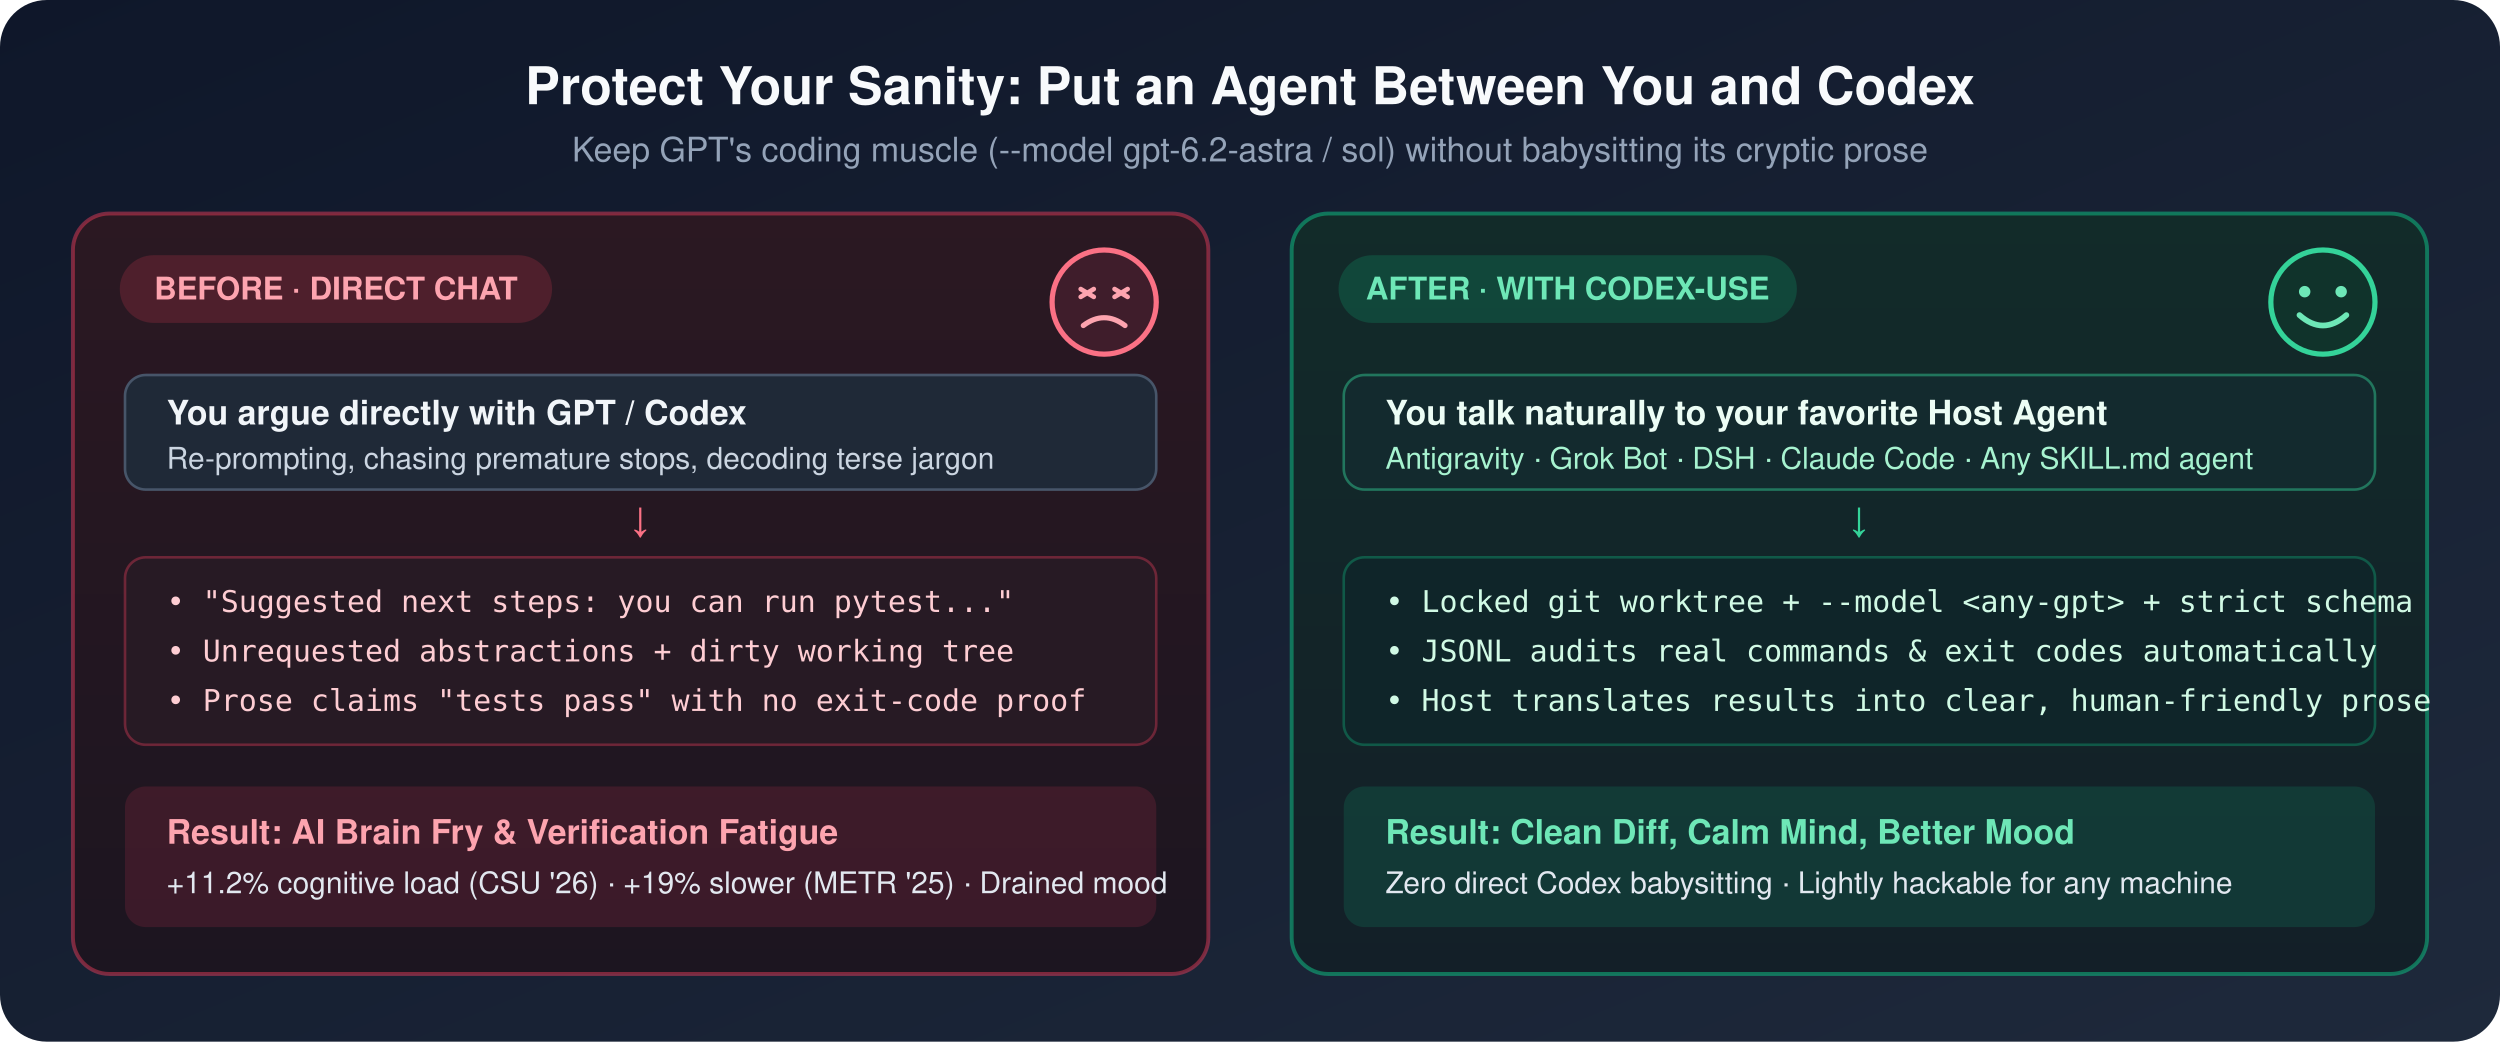
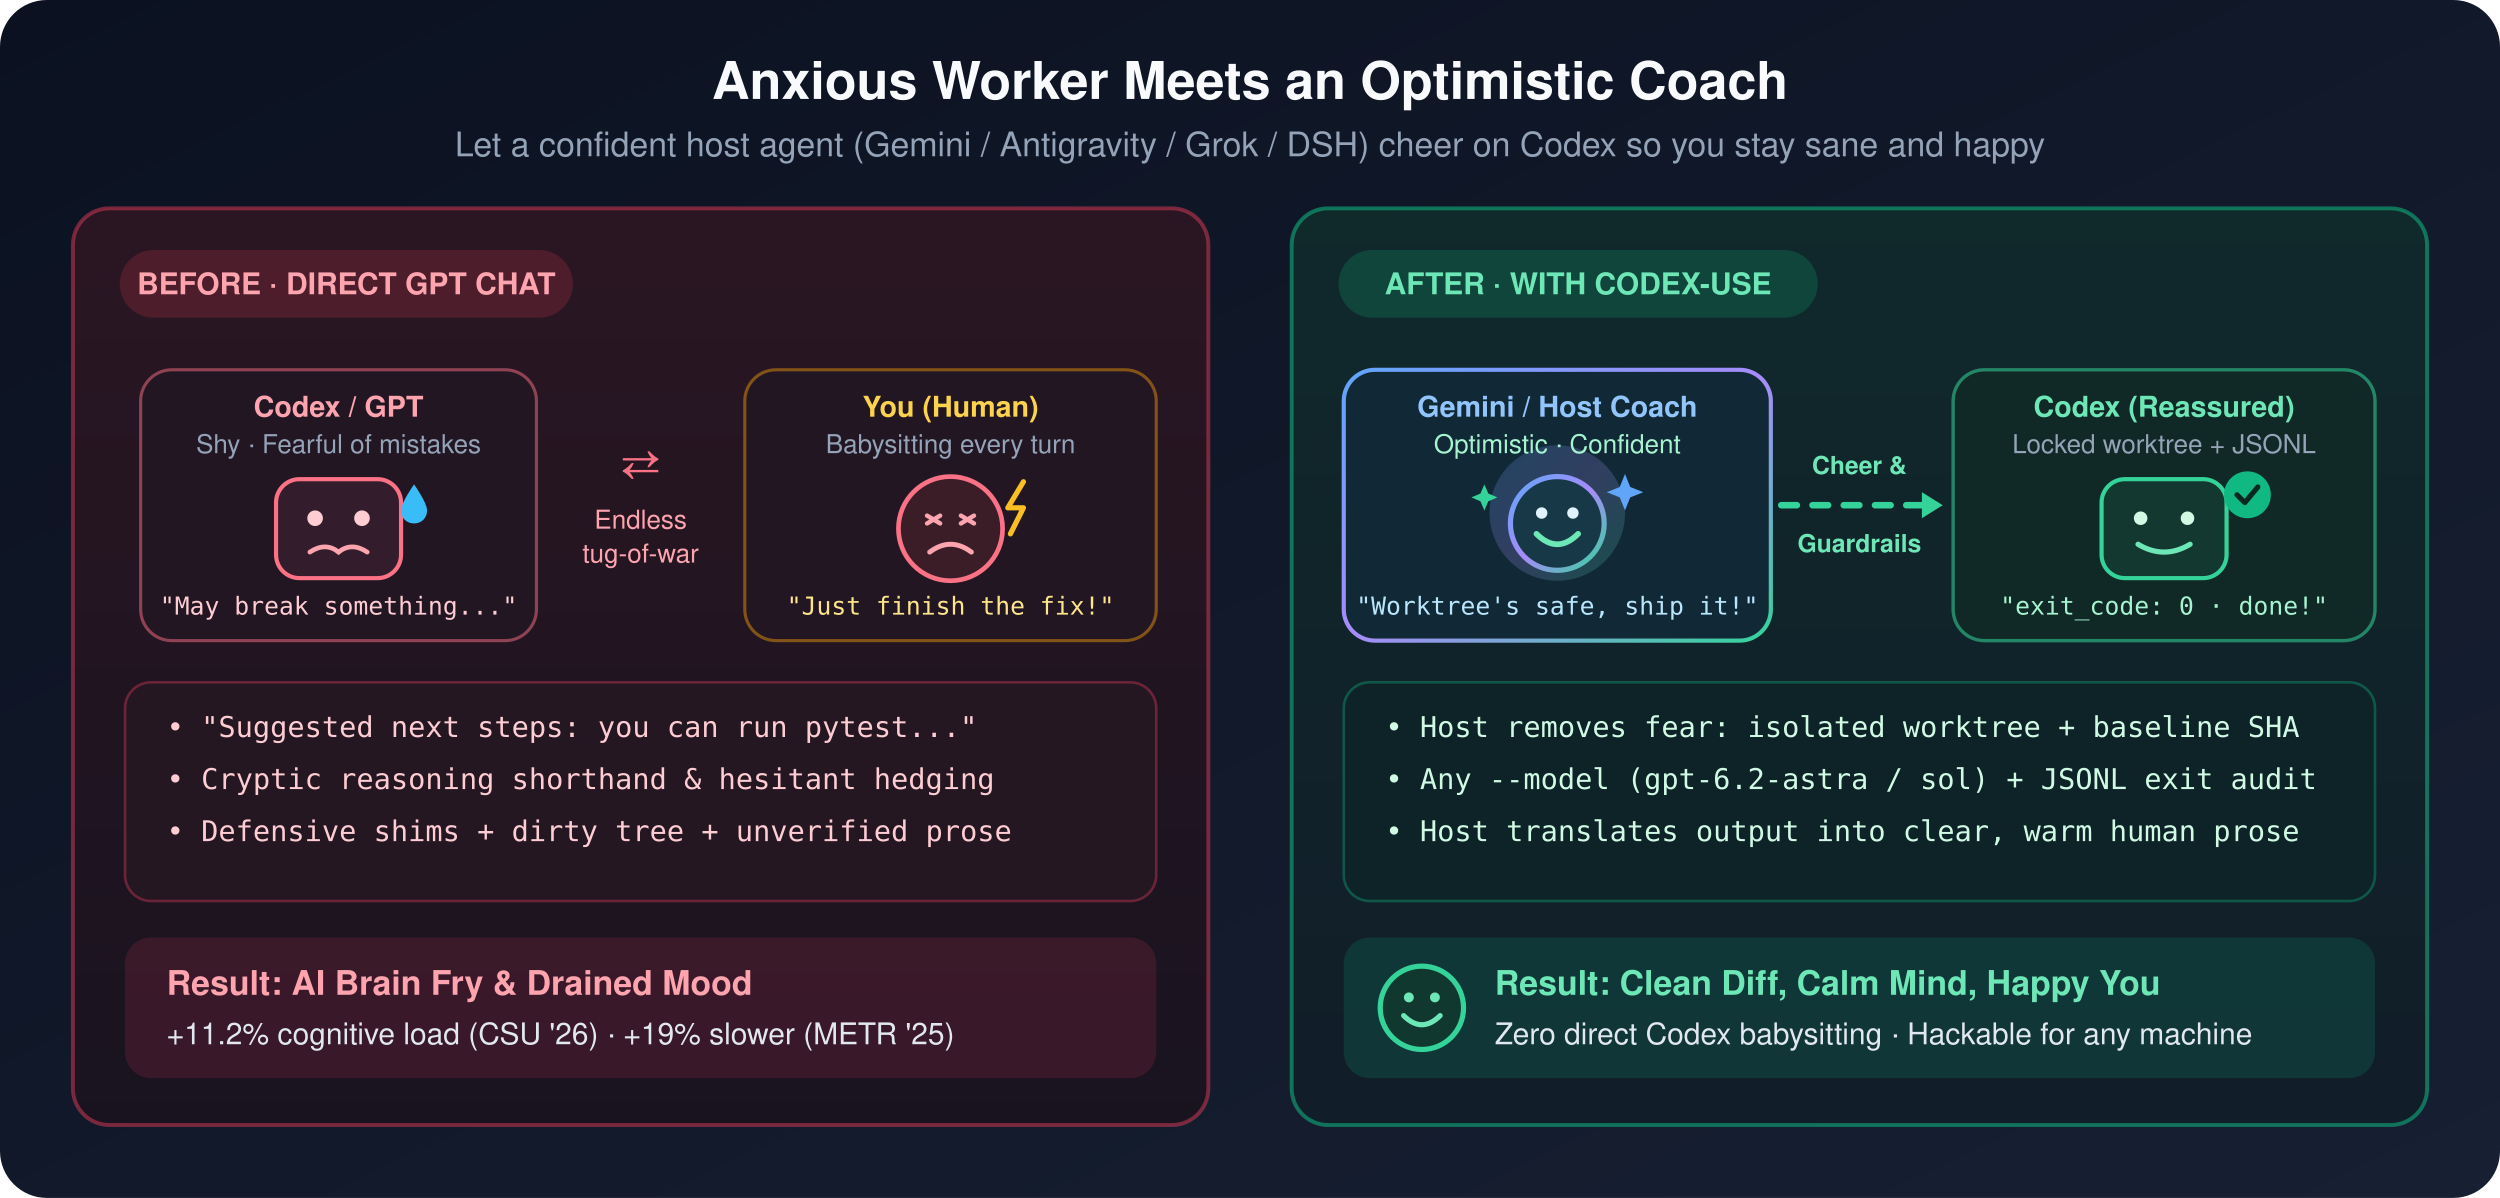
- <svg xmlns="http://www.w3.org/2000/svg" viewBox="0 0 960 400" role="img" aria-labelledby="title desc">
+ <svg xmlns="http://www.w3.org/2000/svg" viewBox="0 0 960 460" role="img" aria-labelledby="title desc">
  <defs>
    <linearGradient id="bg" x1="0%" y1="0%" x2="100%" y2="100%">
-       <stop offset="0%" stop-color="#0f172a" />
-       <stop offset="100%" stop-color="#1e293b" />
+       <stop offset="0%" stop-color="#0b1120" />
+       <stop offset="100%" stop-color="#172033" />
    </linearGradient>
    <linearGradient id="leftCard" x1="0%" y1="0%" x2="0%" y2="100%">
-       <stop offset="0%" stop-color="#2b1822" />
-       <stop offset="100%" stop-color="#1c1520" />
+       <stop offset="0%" stop-color="#2a1622" />
+       <stop offset="100%" stop-color="#191320" />
    </linearGradient>
    <linearGradient id="rightCard" x1="0%" y1="0%" x2="0%" y2="100%">
-       <stop offset="0%" stop-color="#122b29" />
-       <stop offset="100%" stop-color="#131f28" />
+       <stop offset="0%" stop-color="#10292b" />
+       <stop offset="100%" stop-color="#111d29" />
    </linearGradient>
+     <linearGradient id="geminiGrad" x1="0%" y1="0%" x2="100%" y2="100%">
+       <stop offset="0%" stop-color="#60a5fa" />
+       <stop offset="50%" stop-color="#a78bfa" />
+       <stop offset="100%" stop-color="#34d399" />
+     </linearGradient>
+     <style>
+       .title { font-family: -apple-system, BlinkMacSystemFont, 'Segoe UI', Helvetica, Arial, sans-serif; font-weight: 700; }
+       .body { font-family: -apple-system, BlinkMacSystemFont, 'Segoe UI', Helvetica, Arial, sans-serif; }
+       .mono { font-family: ui-monospace, SFMono-Regular, Menlo, Monaco, Consolas, monospace; }
+ 
+       @keyframes shiver {
+         0%, 100% { transform: translate(0px, 0px); }
+         25% { transform: translate(-1.5px, 0.5px); }
+         50% { transform: translate(1.5px, -0.5px); }
+         75% { transform: translate(-1px, 0px); }
+       }
+       @keyframes sweatDrop {
+         0%, 100% { transform: translateY(0px); opacity: 0.9; }
+         70% { transform: translateY(6px); opacity: 0.25; }
+       }
+       @keyframes warnPulse {
+         0%, 100% { opacity: 0.45; }
+         50% { opacity: 1; }
+       }
+       @keyframes coachGlow {
+         0%, 100% { opacity: 0.35; transform: scale(1); }
+         50% { opacity: 0.75; transform: scale(1.06); }
+       }
+       @keyframes flowDash {
+         from { stroke-dashoffset: 24; }
+         to { stroke-dashoffset: 0; }
+       }
+       @keyframes sparkle {
+         0%, 100% { opacity: 0.35; transform: scale(0.85); }
+         50% { opacity: 1; transform: scale(1.15); }
+       }
+       @keyframes gentleBounce {
+         0%, 100% { transform: translateY(0px); }
+         50% { transform: translateY(-3px); }
+       }
+       @keyframes checkPop {
+         0%, 100% { opacity: 0.75; }
+         50% { opacity: 1; }
+       }
+ 
+       .shiver { animation: shiver 0.7s ease-in-out infinite; }
+       .sweat { animation: sweatDrop 1.8s ease-in-out infinite; }
+       .warn { animation: warnPulse 1.6s ease-in-out infinite; }
+       .glow { transform-box: fill-box; transform-origin: center; animation: coachGlow 2.4s ease-in-out infinite; }
+       .flow { stroke-dasharray: 6 6; animation: flowDash 1.1s linear infinite; }
+       .spark1 { transform-box: fill-box; transform-origin: center; animation: sparkle 1.8s ease-in-out infinite; }
+       .spark2 { transform-box: fill-box; transform-origin: center; animation: sparkle 1.8s ease-in-out 0.9s infinite; }
+       .bounce { animation: gentleBounce 2.6s ease-in-out infinite; }
+       .check { animation: checkPop 2s ease-in-out infinite; }
+     </style>
  </defs>
-   <rect width="960" height="400" rx="18" fill="url(#bg)" />
-   <text x="480" y="40" text-anchor="middle" fill="#f8fafc" font-family="-apple-system, BlinkMacSystemFont, 'Segoe UI', Helvetica, Arial, sans-serif" font-size="20" font-weight="700">
-     Protect Your Sanity: Put an Agent Between You and Codex
+   <rect width="960" height="460" rx="18" fill="url(#bg)" />
+   <text x="480" y="38" text-anchor="middle" fill="#f8fafc" class="title" font-size="20">
+     Anxious Worker Meets an Optimistic Coach
  </text>
-   <text x="480" y="62" text-anchor="middle" fill="#94a3b8" font-family="-apple-system, BlinkMacSystemFont, 'Segoe UI', Helvetica, Arial, sans-serif" font-size="13">
-     Keep GPT's coding muscle (--model gpt-6.2-astra / sol) without babysitting its cryptic prose
+   <text x="480" y="60" text-anchor="middle" fill="#94a3b8" class="body" font-size="13">
+     Let a confident host agent (Gemini / Antigravity / Grok / DSH) cheer on Codex so you stay sane and happy
  </text>
-   <rect x="28" y="82" width="436" height="292" rx="14" fill="url(#leftCard)" stroke="#f43f5e" stroke-opacity="0.45" stroke-width="1.5" />
-   <rect x="46" y="98" width="166" height="26" rx="13" fill="#f43f5e" fill-opacity="0.18" />
-   <text x="129" y="115" text-anchor="middle" fill="#fda4af" font-family="-apple-system, BlinkMacSystemFont, 'Segoe UI', Helvetica, Arial, sans-serif" font-size="12" font-weight="700">BEFORE · DIRECT CHAT</text>
-   <circle cx="424" cy="116" r="20" fill="#3f1d2b" stroke="#fb7185" stroke-width="2" />
-   <path d="M415 111 L420 114 M420 111 L415 114 M428 111 L433 114 M433 111 L428 114" stroke="#fda4af" stroke-width="1.8" stroke-linecap="round" />
-   <path d="M416 125 Q424 119 432 125" fill="none" stroke="#fda4af" stroke-width="2" stroke-linecap="round" />
-   <rect x="48" y="144" width="396" height="44" rx="8" fill="#1f2937" stroke="#475569" stroke-width="1" />
-   <text x="64" y="163" fill="#f1f5f9" font-family="-apple-system, BlinkMacSystemFont, 'Segoe UI', Helvetica, Arial, sans-serif" font-size="13" font-weight="600">You argue directly with GPT / Codex</text>
-   <text x="64" y="180" fill="#cbd5e1" font-family="-apple-system, BlinkMacSystemFont, 'Segoe UI', Helvetica, Arial, sans-serif" font-size="11.5">Re-prompting, chasing premature stops, decoding terse jargon</text>
-   <text x="246" y="205" text-anchor="middle" fill="#fb7185" font-family="-apple-system, BlinkMacSystemFont, 'Segoe UI', Helvetica, Arial, sans-serif" font-size="14" font-weight="700">↓</text>
-   <rect x="48" y="214" width="396" height="72" rx="8" fill="#271a24" stroke="#f43f5e" stroke-opacity="0.35" stroke-width="1" />
-   <text x="64" y="235" fill="#fecdd3" font-family="ui-monospace, SFMono-Regular, Menlo, monospace" font-size="11.5">• "Suggested next steps: you can run pytest..."</text>
-   <text x="64" y="254" fill="#fecdd3" font-family="ui-monospace, SFMono-Regular, Menlo, monospace" font-size="11.5">• Unrequested abstractions + dirty working tree</text>
-   <text x="64" y="273" fill="#fecdd3" font-family="ui-monospace, SFMono-Regular, Menlo, monospace" font-size="11.5">• Prose claims "tests pass" with no exit-code proof</text>
-   <rect x="48" y="302" width="396" height="54" rx="8" fill="#f43f5e" fill-opacity="0.14" />
-   <text x="64" y="324" fill="#fda4af" font-family="-apple-system, BlinkMacSystemFont, 'Segoe UI', Helvetica, Arial, sans-serif" font-size="13" font-weight="700">Result: AI Brain Fry &amp; Verification Fatigue</text>
-   <text x="64" y="343" fill="#e2e8f0" font-family="-apple-system, BlinkMacSystemFont, 'Segoe UI', Helvetica, Arial, sans-serif" font-size="11.5">+11.2% cognitive load (CSU '26) · +19% slower (METR '25) · Drained mood</text>
-   <rect x="496" y="82" width="436" height="292" rx="14" fill="url(#rightCard)" stroke="#10b981" stroke-opacity="0.55" stroke-width="1.5" />
-   <rect x="514" y="98" width="176" height="26" rx="13" fill="#10b981" fill-opacity="0.2" />
-   <text x="602" y="115" text-anchor="middle" fill="#6ee7b7" font-family="-apple-system, BlinkMacSystemFont, 'Segoe UI', Helvetica, Arial, sans-serif" font-size="12" font-weight="700">AFTER · WITH CODEX-USE</text>
-   <circle cx="892" cy="116" r="20" fill="#10332b" stroke="#34d399" stroke-width="2" />
-   <circle cx="885" cy="112" r="2.2" fill="#6ee7b7" />
-   <circle cx="899" cy="112" r="2.2" fill="#6ee7b7" />
-   <path d="M883 121 Q892 129 901 121" fill="none" stroke="#6ee7b7" stroke-width="2.2" stroke-linecap="round" />
-   <rect x="516" y="144" width="396" height="44" rx="8" fill="#132a2e" stroke="#34d399" stroke-opacity="0.45" stroke-width="1" />
-   <text x="532" y="163" fill="#ecfdf5" font-family="-apple-system, BlinkMacSystemFont, 'Segoe UI', Helvetica, Arial, sans-serif" font-size="13" font-weight="600">You talk naturally to your favorite Host Agent</text>
-   <text x="532" y="180" fill="#a7f3d0" font-family="-apple-system, BlinkMacSystemFont, 'Segoe UI', Helvetica, Arial, sans-serif" font-size="11.5">Antigravity · Grok Bot · DSH · Claude Code · Any SKILL.md agent</text>
-   <text x="714" y="205" text-anchor="middle" fill="#34d399" font-family="-apple-system, BlinkMacSystemFont, 'Segoe UI', Helvetica, Arial, sans-serif" font-size="14" font-weight="700">↓</text>
-   <rect x="516" y="214" width="396" height="72" rx="8" fill="#0f2529" stroke="#10b981" stroke-opacity="0.35" stroke-width="1" />
-   <text x="532" y="235" fill="#d1fae5" font-family="ui-monospace, SFMono-Regular, Menlo, monospace" font-size="11.5">• Locked git worktree + --model &lt;any-gpt&gt; + strict schema</text>
-   <text x="532" y="254" fill="#d1fae5" font-family="ui-monospace, SFMono-Regular, Menlo, monospace" font-size="11.5">• JSONL audits real commands &amp; exit codes automatically</text>
-   <text x="532" y="273" fill="#d1fae5" font-family="ui-monospace, SFMono-Regular, Menlo, monospace" font-size="11.5">• Host translates results into clear, human-friendly prose</text>
-   <rect x="516" y="302" width="396" height="54" rx="8" fill="#10b981" fill-opacity="0.16" />
-   <text x="532" y="324" fill="#6ee7b7" font-family="-apple-system, BlinkMacSystemFont, 'Segoe UI', Helvetica, Arial, sans-serif" font-size="13" font-weight="700">Result: Clean Diff, Calm Mind, Better Mood</text>
-   <text x="532" y="343" fill="#e2e8f0" font-family="-apple-system, BlinkMacSystemFont, 'Segoe UI', Helvetica, Arial, sans-serif" font-size="11.5">Zero direct Codex babysitting · Lightly hackable for any machine</text>
+   <rect x="28" y="80" width="436" height="352" rx="14" fill="url(#leftCard)" stroke="#f43f5e" stroke-opacity="0.45" stroke-width="1.5" />
+   <rect x="46" y="96" width="174" height="26" rx="13" fill="#f43f5e" fill-opacity="0.18" />
+   <text x="133" y="113" text-anchor="middle" fill="#fda4af" class="title" font-size="11.5">BEFORE · DIRECT GPT CHAT</text>
+   <g class="shiver">
+     <rect x="54" y="142" width="152" height="104" rx="12" fill="#231623" stroke="#fb7185" stroke-opacity="0.5" stroke-width="1.2" />
+     <text x="130" y="160" text-anchor="middle" fill="#fda4af" class="title" font-size="11">Codex / GPT</text>
+     <text x="130" y="174" text-anchor="middle" fill="#94a3b8" class="body" font-size="10">Shy · Fearful of mistakes</text>
+     <rect x="106" y="184" width="48" height="38" rx="9" fill="#331c2b" stroke="#fb7185" stroke-width="1.6" />
+     <circle cx="121" cy="199" r="3" fill="#fecdd3" />
+     <circle cx="139" cy="199" r="3" fill="#fecdd3" />
+     <path d="M119 212 Q125 208 130 212 Q135 208 141 212" fill="none" stroke="#fda4af" stroke-width="1.8" stroke-linecap="round" />
+     <path class="sweat" d="M159 186 C159 186 164 193 164 196 C164 199 161.8 201 159 201 C156.2 201 154 199 154 196 C154 193 159 186 159 186 Z" fill="#38bdf8" />
+     <text x="130" y="236" text-anchor="middle" fill="#fecdd3" class="mono" font-size="9.5">"May break something..."</text>
+   </g>
+   <text x="246" y="185" text-anchor="middle" fill="#fb7185" class="title" font-size="18">⇄</text>
+   <text x="246" y="203" text-anchor="middle" fill="#fda4af" class="body" font-size="10">Endless</text>
+   <text x="246" y="216" text-anchor="middle" fill="#fda4af" class="body" font-size="10">tug-of-war</text>
+   <rect x="286" y="142" width="158" height="104" rx="12" fill="#231623" stroke="#f59e0b" stroke-opacity="0.45" stroke-width="1.2" />
+   <text x="365" y="160" text-anchor="middle" fill="#fcd34d" class="title" font-size="11">You (Human)</text>
+   <text x="365" y="174" text-anchor="middle" fill="#94a3b8" class="body" font-size="10">Babysitting every turn</text>
+   <circle cx="365" cy="203" r="20" fill="#3b1d28" stroke="#fb7185" stroke-width="1.8" />
+   <path d="M356 198 L361 201 M361 198 L356 201 M369 198 L374 201 M374 198 L369 201" stroke="#fda4af" stroke-width="1.7" stroke-linecap="round" />
+   <path d="M357 212 Q365 206 373 212" fill="none" stroke="#fda4af" stroke-width="1.9" stroke-linecap="round" />
+   <path class="warn" d="M393 185 L387 195 L393 195 L388 205" fill="none" stroke="#fbbf24" stroke-width="2" stroke-linecap="round" stroke-linejoin="round" />
+   <text x="365" y="236" text-anchor="middle" fill="#fde68a" class="mono" font-size="9.5">"Just finish the fix!"</text>
+   <rect x="48" y="262" width="396" height="84" rx="10" fill="#251722" stroke="#f43f5e" stroke-opacity="0.35" stroke-width="1" />
+   <text x="64" y="283" fill="#fecdd3" class="mono" font-size="11">• "Suggested next steps: you can run pytest..."</text>
+   <text x="64" y="303" fill="#fecdd3" class="mono" font-size="11">• Cryptic reasoning shorthand &amp; hesitant hedging</text>
+   <text x="64" y="323" fill="#fecdd3" class="mono" font-size="11">• Defensive shims + dirty tree + unverified prose</text>
+   <rect x="48" y="360" width="396" height="54" rx="10" fill="#f43f5e" fill-opacity="0.14" />
+   <text x="64" y="382" fill="#fda4af" class="title" font-size="13">Result: AI Brain Fry &amp; Drained Mood</text>
+   <text x="64" y="401" fill="#e2e8f0" class="body" font-size="11.5">+11.2% cognitive load (CSU '26) · +19% slower (METR '25)</text>
+   <rect x="496" y="80" width="436" height="352" rx="14" fill="url(#rightCard)" stroke="#10b981" stroke-opacity="0.55" stroke-width="1.5" />
+   <rect x="514" y="96" width="184" height="26" rx="13" fill="#10b981" fill-opacity="0.2" />
+   <text x="606" y="113" text-anchor="middle" fill="#6ee7b7" class="title" font-size="11.5">AFTER · WITH CODEX-USE</text>
+   <rect x="516" y="142" width="164" height="104" rx="12" fill="#112936" stroke="url(#geminiGrad)" stroke-width="1.6" />
+   <circle class="glow" cx="598" cy="197" r="26" fill="url(#geminiGrad)" fill-opacity="0.22" />
+   <text x="598" y="160" text-anchor="middle" fill="#93c5fd" class="title" font-size="11">Gemini / Host Coach</text>
+   <text x="598" y="174" text-anchor="middle" fill="#a7f3d0" class="body" font-size="10">Optimistic · Confident</text>
+   <g class="bounce">
+     <circle cx="598" cy="201" r="18" fill="#173847" stroke="url(#geminiGrad)" stroke-width="2" />
+     <circle cx="592" cy="197" r="2.2" fill="#e0f2fe" />
+     <circle cx="604" cy="197" r="2.2" fill="#e0f2fe" />
+     <path d="M590 205 Q598 213 606 205" fill="none" stroke="#6ee7b7" stroke-width="2.2" stroke-linecap="round" />
+     <path class="spark1" d="M624 182 L626 187 L631 189 L626 191 L624 196 L622 191 L617 189 L622 187 Z" fill="#60a5fa" />
+     <path class="spark2" d="M570 186 L571.5 189.5 L575 191 L571.5 192.5 L570 196 L568.5 192.5 L565 191 L568.5 189.5 Z" fill="#34d399" />
+   </g>
+   <text x="598" y="236" text-anchor="middle" fill="#bae6fd" class="mono" font-size="9.5">"Worktree's safe, ship it!"</text>
+   <line class="flow" x1="684" y1="194" x2="742" y2="194" stroke="#34d399" stroke-width="2.5" stroke-linecap="round" />
+   <polygon points="746,194 738,189 738,199" fill="#34d399" />
+   <text x="714" y="182" text-anchor="middle" fill="#6ee7b7" class="title" font-size="9.5">Cheer &amp;</text>
+   <text x="714" y="212" text-anchor="middle" fill="#6ee7b7" class="title" font-size="9.5">Guardrails</text>
+   <rect x="750" y="142" width="162" height="104" rx="12" fill="#102926" stroke="#34d399" stroke-opacity="0.55" stroke-width="1.3" />
+   <text x="831" y="160" text-anchor="middle" fill="#6ee7b7" class="title" font-size="11">Codex (Reassured)</text>
+   <text x="831" y="174" text-anchor="middle" fill="#94a3b8" class="body" font-size="10">Locked worktree + JSONL</text>
+   <rect x="807" y="184" width="48" height="38" rx="9" fill="#133830" stroke="#34d399" stroke-width="1.6" />
+   <circle cx="822" cy="199" r="2.6" fill="#d1fae5" />
+   <circle cx="840" cy="199" r="2.6" fill="#d1fae5" />
+   <path d="M821 209 Q831 215 841 209" fill="none" stroke="#6ee7b7" stroke-width="2" stroke-linecap="round" />
+   <g class="check">
+     <circle cx="863" cy="190" r="9" fill="#10b981" />
+     <path d="M859 190 L862 193 L867 187" fill="none" stroke="#06281e" stroke-width="2" stroke-linecap="round" stroke-linejoin="round" />
+   </g>
+   <text x="831" y="236" text-anchor="middle" fill="#a7f3d0" class="mono" font-size="9.5">"exit_code: 0 · done!"</text>
+   <rect x="516" y="262" width="396" height="84" rx="10" fill="#0e2328" stroke="#10b981" stroke-opacity="0.35" stroke-width="1" />
+   <text x="532" y="283" fill="#d1fae5" class="mono" font-size="11">• Host removes fear: isolated worktree + baseline SHA</text>
+   <text x="532" y="303" fill="#d1fae5" class="mono" font-size="11">• Any --model (gpt-6.2-astra / sol) + JSONL exit audit</text>
+   <text x="532" y="323" fill="#d1fae5" class="mono" font-size="11">• Host translates output into clear, warm human prose</text>
+   <rect x="516" y="360" width="396" height="54" rx="10" fill="#10b981" fill-opacity="0.16" />
+   <g class="bounce">
+     <circle cx="546" cy="387" r="16" fill="#10382e" stroke="#34d399" stroke-width="2" />
+     <circle cx="541" cy="383" r="1.9" fill="#6ee7b7" />
+     <circle cx="551" cy="383" r="1.9" fill="#6ee7b7" />
+     <path d="M539 390 Q546 397 553 390" fill="none" stroke="#6ee7b7" stroke-width="2" stroke-linecap="round" />
+   </g>
+   <text x="574" y="382" fill="#6ee7b7" class="title" font-size="13">Result: Clean Diff, Calm Mind, Happy You</text>
+   <text x="574" y="401" fill="#e2e8f0" class="body" font-size="11.5">Zero direct Codex babysitting · Hackable for any machine</text>
</svg>
